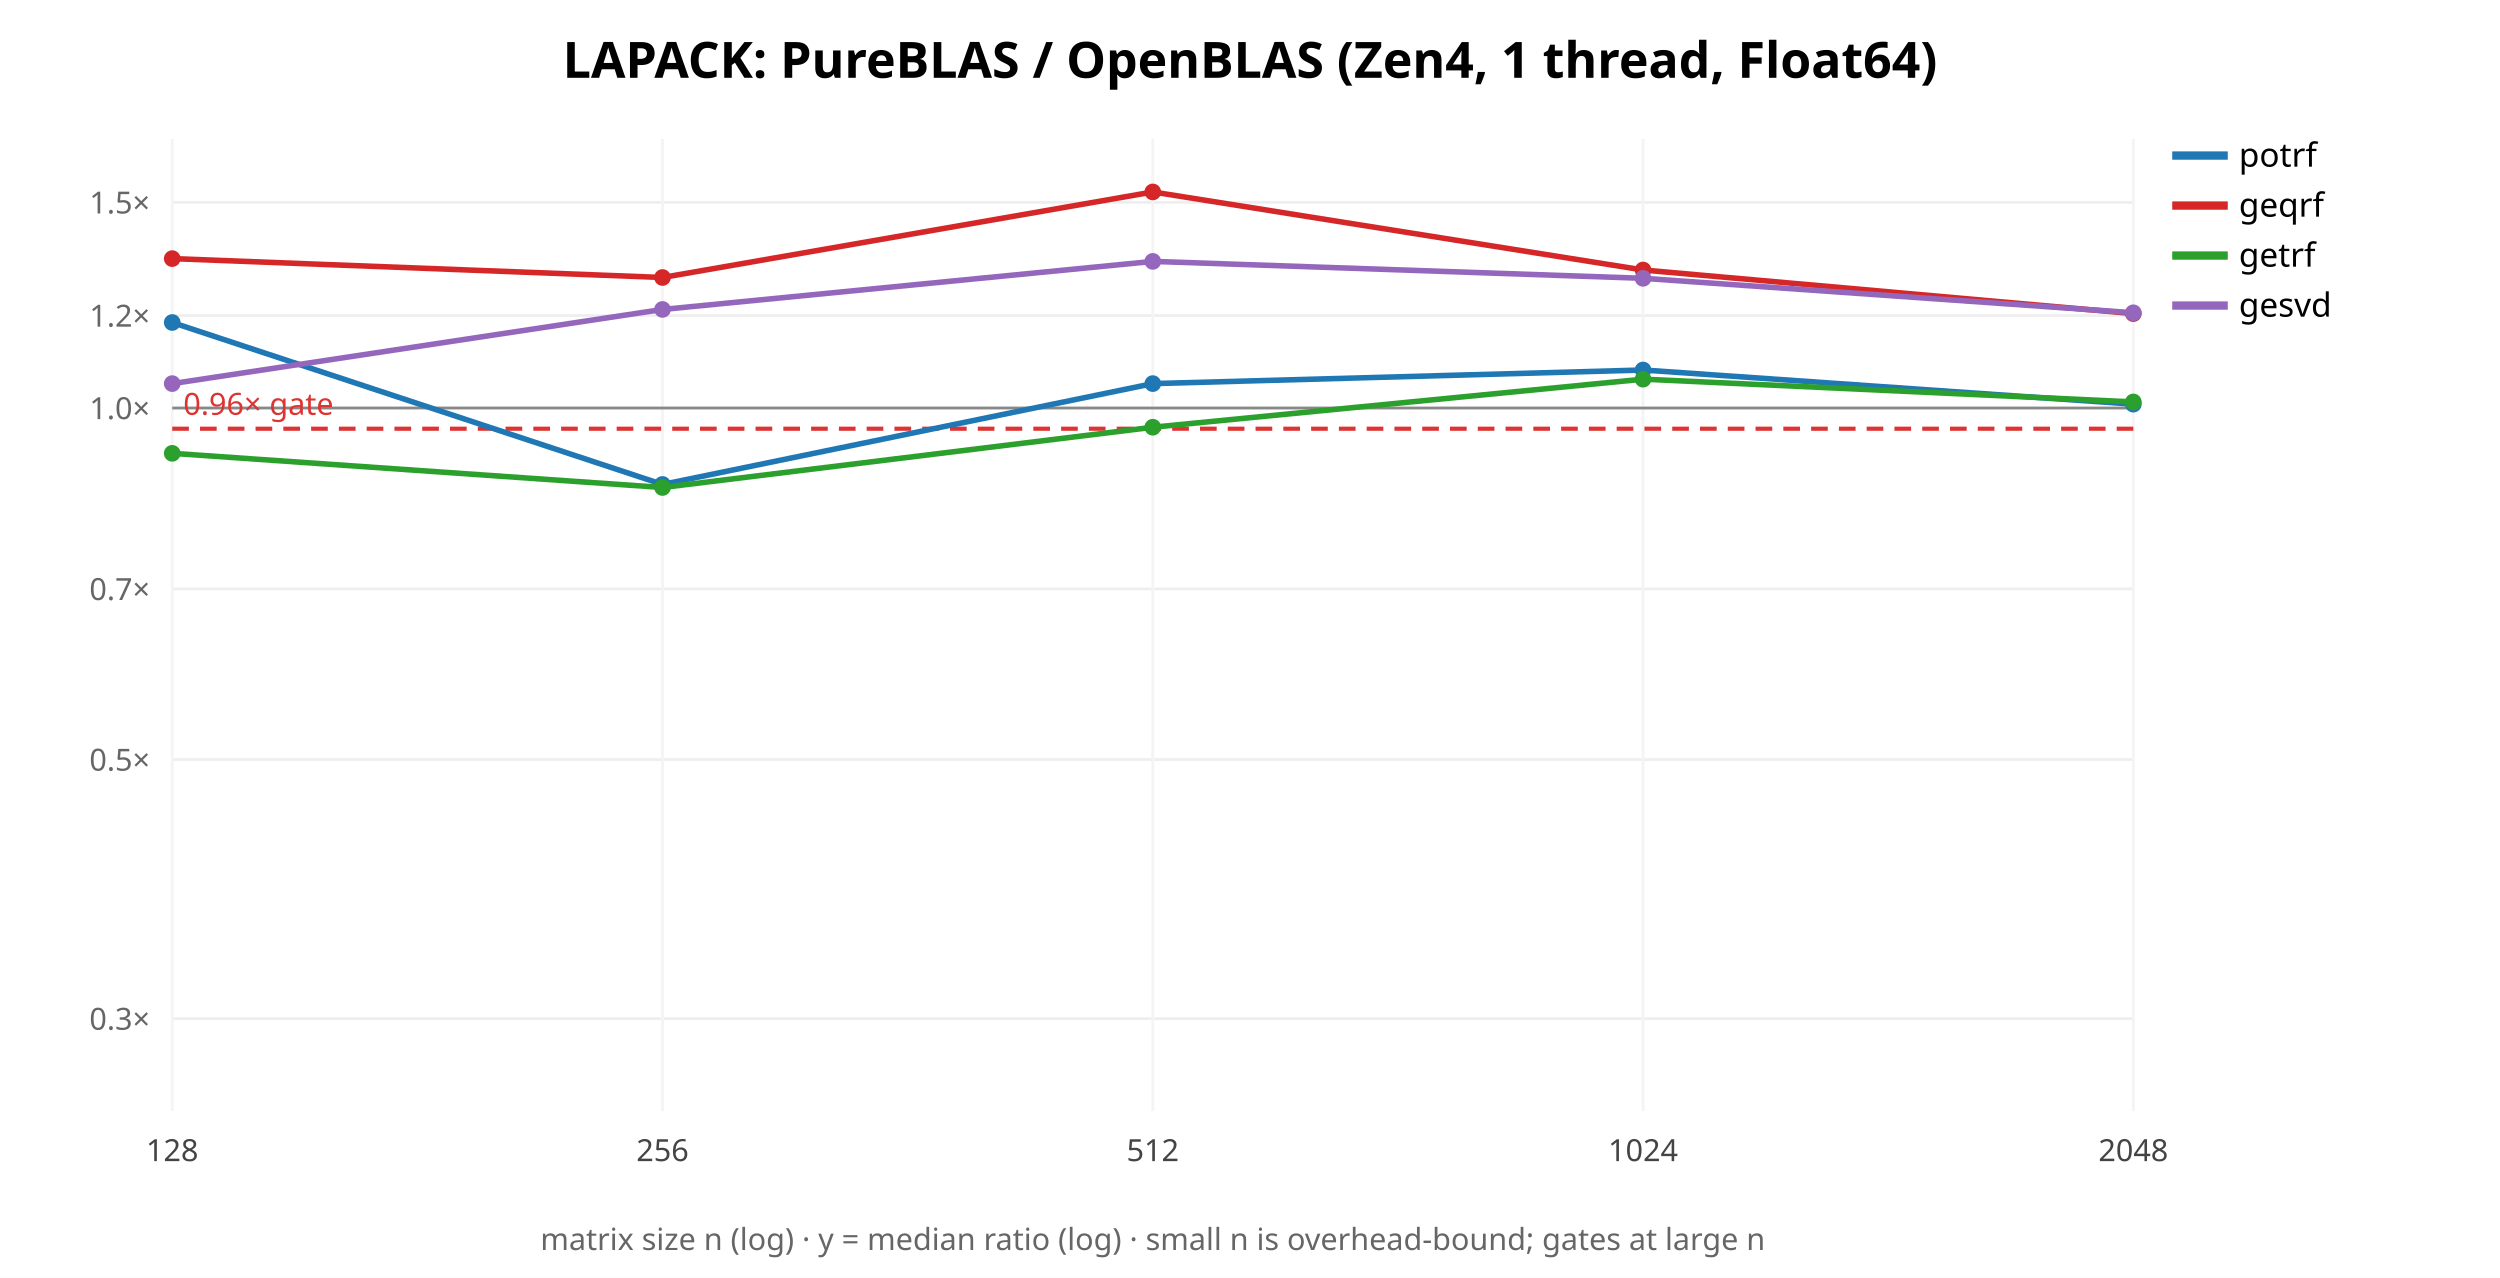
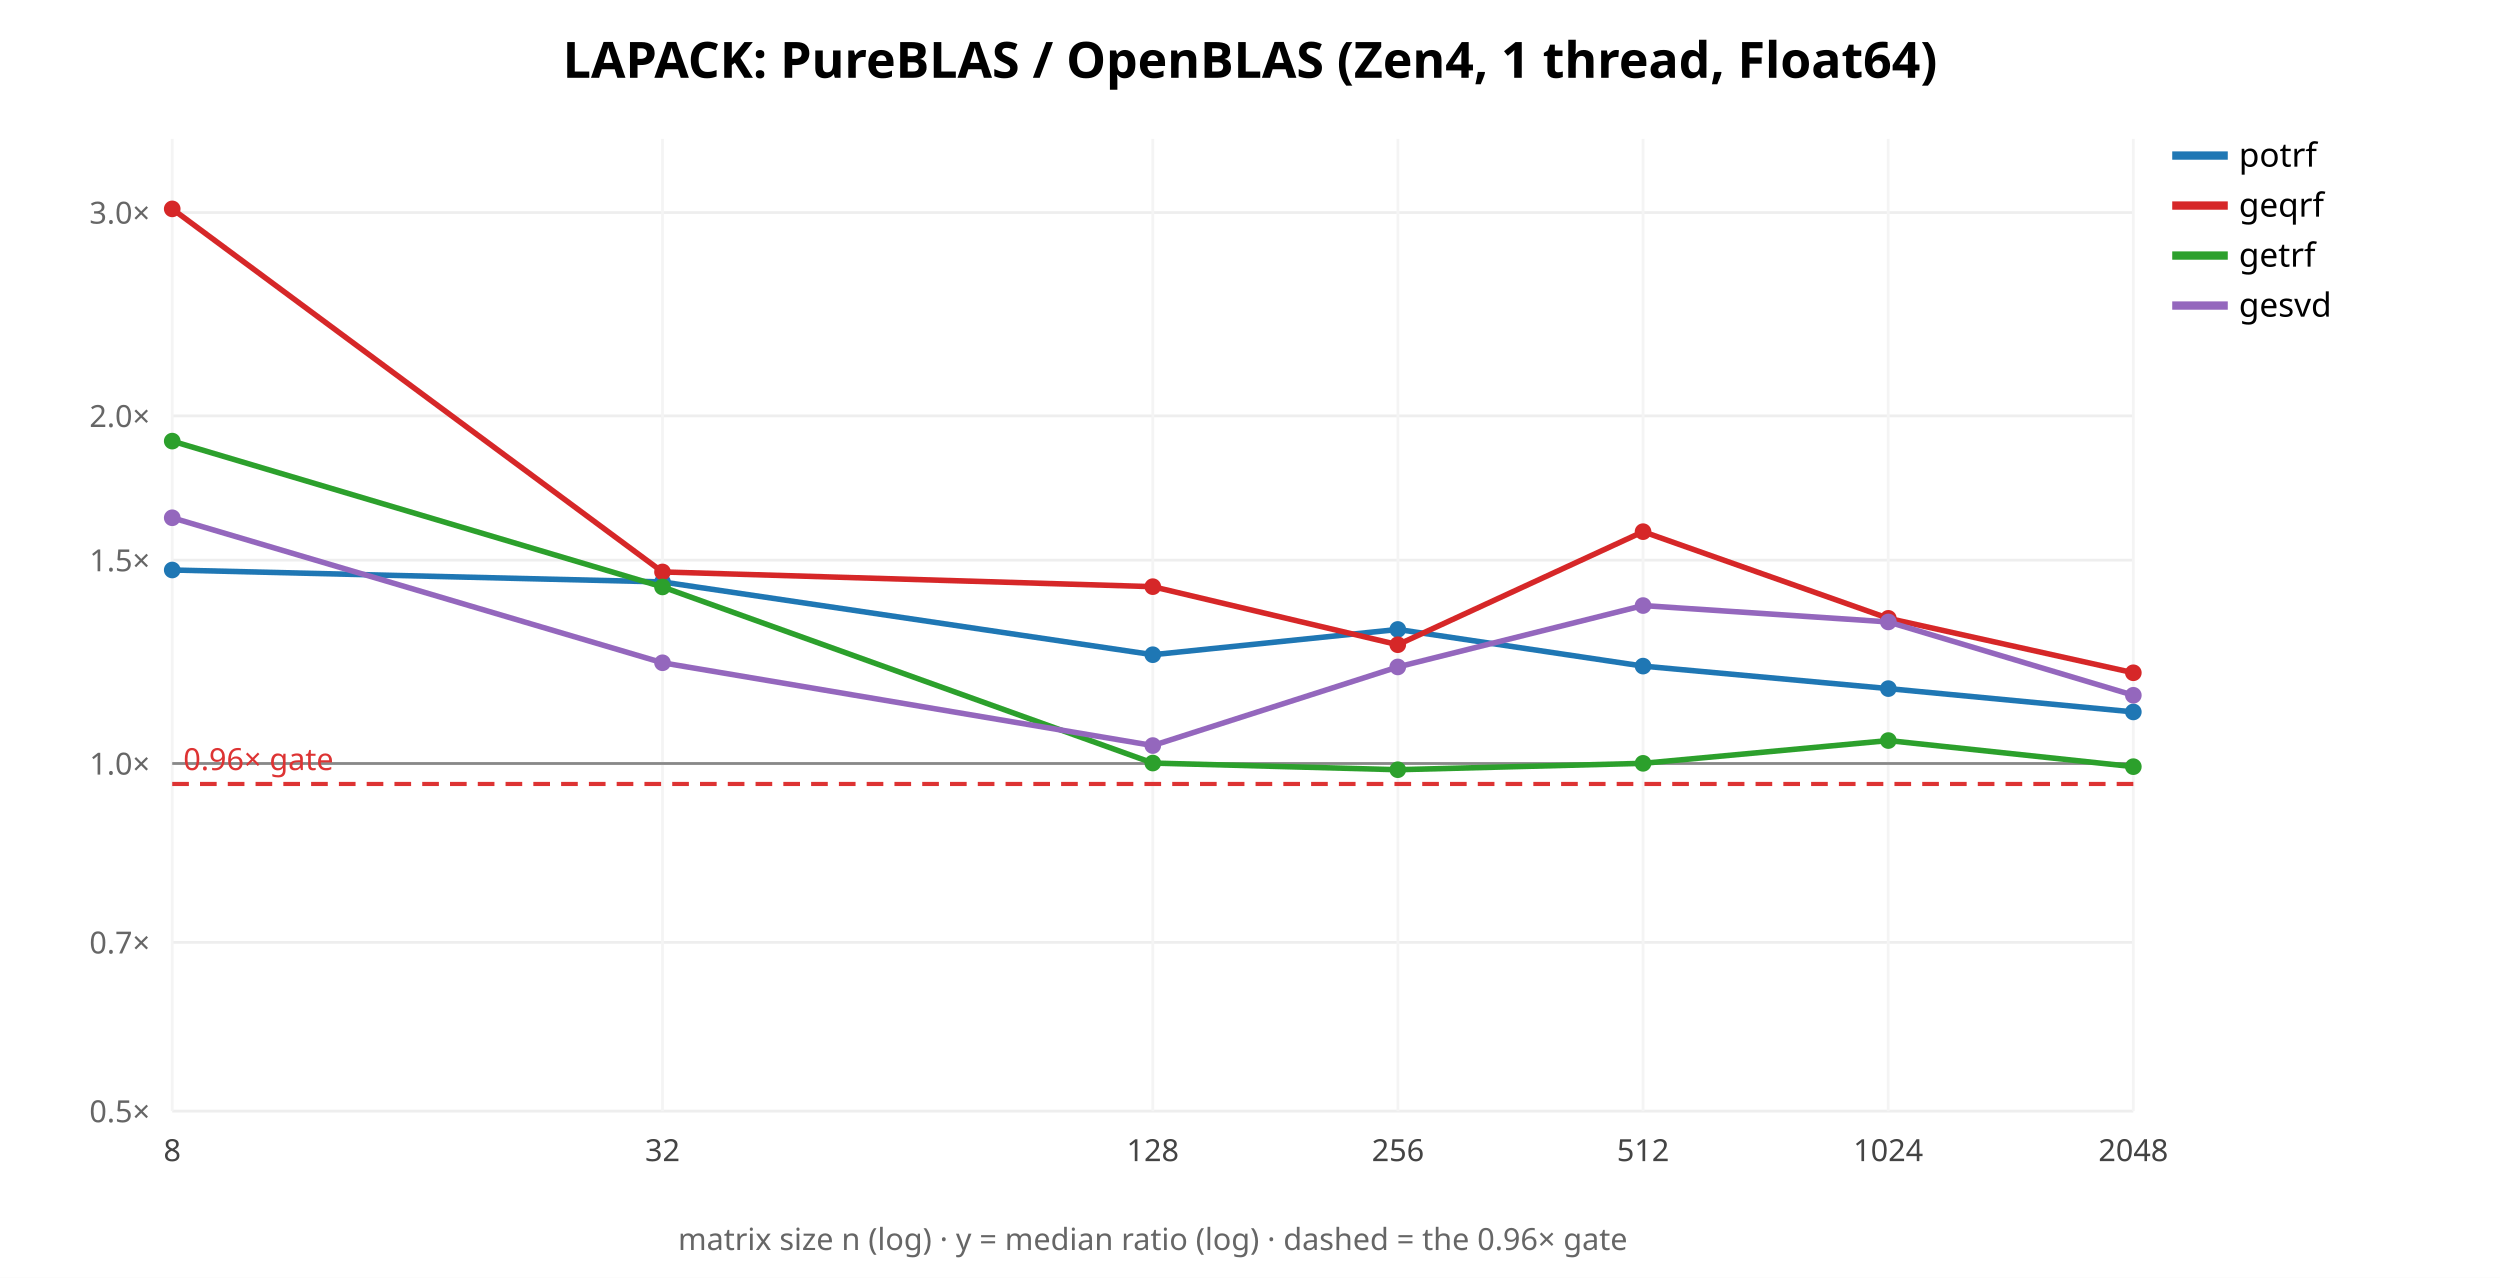
<svg xmlns="http://www.w3.org/2000/svg" width="900" height="460" font-family="sans-serif">
  <rect width="900" height="460" fill="white" />
  <text x="450.0" y="28" text-anchor="middle" font-size="18" font-weight="bold">LAPACK: PureBLAS / OpenBLAS (Zen4, 1 thread, Float64)</text>
-   <line x1="62" y1="366.711" x2="768" y2="366.711" stroke="#eee" />
-   <text x="54" y="370.711" text-anchor="end" font-size="11" fill="#666">0.3×</text>
-   <line x1="62" y1="273.442" x2="768" y2="273.442" stroke="#eee" />
-   <text x="54" y="277.442" text-anchor="end" font-size="11" fill="#666">0.5×</text>
-   <line x1="62" y1="212.008" x2="768" y2="212.008" stroke="#eee" />
-   <text x="54" y="216.008" text-anchor="end" font-size="11" fill="#666">0.7×</text>
-   <line x1="62" y1="146.884" x2="768" y2="146.884" stroke="#eee" />
-   <text x="54" y="150.884" text-anchor="end" font-size="11" fill="#666">1.0×</text>
-   <line x1="62" y1="113.595" x2="768" y2="113.595" stroke="#eee" />
-   <text x="54" y="117.595" text-anchor="end" font-size="11" fill="#666">1.2×</text>
-   <line x1="62" y1="72.853" x2="768" y2="72.853" stroke="#eee" />
-   <text x="54" y="76.853" text-anchor="end" font-size="11" fill="#666">1.5×</text>
+   <line x1="62" y1="400.0" x2="768" y2="400.0" stroke="#eee" />
+   <text x="54" y="404.0" text-anchor="end" font-size="11" fill="#666">0.5×</text>
+   <line x1="62" y1="339.253" x2="768" y2="339.253" stroke="#eee" />
+   <text x="54" y="343.253" text-anchor="end" font-size="11" fill="#666">0.7×</text>
+   <line x1="62" y1="274.859" x2="768" y2="274.859" stroke="#eee" />
+   <text x="54" y="278.859" text-anchor="end" font-size="11" fill="#666">1.0×</text>
+   <line x1="62" y1="201.656" x2="768" y2="201.656" stroke="#eee" />
+   <text x="54" y="205.656" text-anchor="end" font-size="11" fill="#666">1.5×</text>
+   <line x1="62" y1="149.718" x2="768" y2="149.718" stroke="#eee" />
+   <text x="54" y="153.718" text-anchor="end" font-size="11" fill="#666">2.0×</text>
+   <line x1="62" y1="76.515" x2="768" y2="76.515" stroke="#eee" />
+   <text x="54" y="80.515" text-anchor="end" font-size="11" fill="#666">3.0×</text>
  <line x1="62.0" y1="50" x2="62.0" y2="400" stroke="#f4f4f4" />
-   <text x="62.0" y="418" text-anchor="middle" font-size="11" fill="#444">128</text>
+   <text x="62.0" y="418" text-anchor="middle" font-size="11" fill="#444">8</text>
  <line x1="238.5" y1="50" x2="238.5" y2="400" stroke="#f4f4f4" />
-   <text x="238.5" y="418" text-anchor="middle" font-size="11" fill="#444">256</text>
+   <text x="238.5" y="418" text-anchor="middle" font-size="11" fill="#444">32</text>
  <line x1="415.0" y1="50" x2="415.0" y2="400" stroke="#f4f4f4" />
-   <text x="415.0" y="418" text-anchor="middle" font-size="11" fill="#444">512</text>
+   <text x="415.0" y="418" text-anchor="middle" font-size="11" fill="#444">128</text>
+   <line x1="503.25" y1="50" x2="503.25" y2="400" stroke="#f4f4f4" />
+   <text x="503.25" y="418" text-anchor="middle" font-size="11" fill="#444">256</text>
  <line x1="591.5" y1="50" x2="591.5" y2="400" stroke="#f4f4f4" />
-   <text x="591.5" y="418" text-anchor="middle" font-size="11" fill="#444">1024</text>
+   <text x="591.5" y="418" text-anchor="middle" font-size="11" fill="#444">512</text>
+   <line x1="679.75" y1="50" x2="679.75" y2="400" stroke="#f4f4f4" />
+   <text x="679.75" y="418" text-anchor="middle" font-size="11" fill="#444">1024</text>
  <line x1="768.0" y1="50" x2="768.0" y2="400" stroke="#f4f4f4" />
  <text x="768.0" y="418" text-anchor="middle" font-size="11" fill="#444">2048</text>
-   <line x1="62" y1="146.884" x2="768" y2="146.884" stroke="#888" />
-   <line x1="62" y1="154.338" x2="768" y2="154.338" stroke="#d33" stroke-width="1.5" stroke-dasharray="6 4" />
-   <text x="66" y="149.338" font-size="11" fill="#d33">0.96× gate</text>
-   <polyline points="62.0,116.1 238.5,174.4 415.0,138.1 591.5,133.2 768.0,145.5" fill="none" stroke="#1f77b4" stroke-width="2" />
-   <circle cx="62.0" cy="116.1" r="3" fill="#1f77b4" />
-   <circle cx="238.5" cy="174.4" r="3" fill="#1f77b4" />
-   <circle cx="415.0" cy="138.1" r="3" fill="#1f77b4" />
-   <circle cx="591.5" cy="133.2" r="3" fill="#1f77b4" />
-   <circle cx="768.0" cy="145.5" r="3" fill="#1f77b4" />
+   <line x1="62" y1="274.859" x2="768" y2="274.859" stroke="#888" />
+   <line x1="62" y1="282.229" x2="768" y2="282.229" stroke="#d33" stroke-width="1.5" stroke-dasharray="6 4" />
+   <text x="66" y="277.229" font-size="11" fill="#d33">0.96× gate</text>
+   <polyline points="62.0,205.2 238.5,209.5 415.0,235.7 503.2,226.6 591.5,239.8 679.8,247.9 768.0,256.3" fill="none" stroke="#1f77b4" stroke-width="2" />
+   <circle cx="62.0" cy="205.2" r="3" fill="#1f77b4" />
+   <circle cx="238.5" cy="209.5" r="3" fill="#1f77b4" />
+   <circle cx="415.0" cy="235.7" r="3" fill="#1f77b4" />
+   <circle cx="503.2" cy="226.6" r="3" fill="#1f77b4" />
+   <circle cx="591.5" cy="239.8" r="3" fill="#1f77b4" />
+   <circle cx="679.8" cy="247.9" r="3" fill="#1f77b4" />
+   <circle cx="768.0" cy="256.3" r="3" fill="#1f77b4" />
  <line x1="782" y1="56" x2="802" y2="56" stroke="#1f77b4" stroke-width="3" />
  <text x="806" y="60" font-size="12">potrf</text>
-   <polyline points="62.0,93.1 238.5,99.9 415.0,69.1 591.5,97.2 768.0,112.9" fill="none" stroke="#d62728" stroke-width="2" />
-   <circle cx="62.0" cy="93.1" r="3" fill="#d62728" />
-   <circle cx="238.5" cy="99.9" r="3" fill="#d62728" />
-   <circle cx="415.0" cy="69.1" r="3" fill="#d62728" />
-   <circle cx="591.5" cy="97.2" r="3" fill="#d62728" />
-   <circle cx="768.0" cy="112.9" r="3" fill="#d62728" />
+   <polyline points="62.0,75.2 238.5,205.9 415.0,211.2 503.2,232.1 591.5,191.4 679.8,222.6 768.0,242.2" fill="none" stroke="#d62728" stroke-width="2" />
+   <circle cx="62.0" cy="75.2" r="3" fill="#d62728" />
+   <circle cx="238.5" cy="205.9" r="3" fill="#d62728" />
+   <circle cx="415.0" cy="211.2" r="3" fill="#d62728" />
+   <circle cx="503.2" cy="232.1" r="3" fill="#d62728" />
+   <circle cx="591.5" cy="191.4" r="3" fill="#d62728" />
+   <circle cx="679.8" cy="222.6" r="3" fill="#d62728" />
+   <circle cx="768.0" cy="242.2" r="3" fill="#d62728" />
  <line x1="782" y1="74" x2="802" y2="74" stroke="#d62728" stroke-width="3" />
  <text x="806" y="78" font-size="12">geqrf</text>
-   <polyline points="62.0,163.2 238.5,175.5 415.0,153.8 591.5,136.5 768.0,144.7" fill="none" stroke="#2ca02c" stroke-width="2" />
-   <circle cx="62.0" cy="163.2" r="3" fill="#2ca02c" />
-   <circle cx="238.5" cy="175.5" r="3" fill="#2ca02c" />
-   <circle cx="415.0" cy="153.8" r="3" fill="#2ca02c" />
-   <circle cx="591.5" cy="136.5" r="3" fill="#2ca02c" />
-   <circle cx="768.0" cy="144.7" r="3" fill="#2ca02c" />
+   <polyline points="62.0,158.8 238.5,211.3 415.0,274.7 503.2,277.1 591.5,274.8 679.8,266.6 768.0,276.0" fill="none" stroke="#2ca02c" stroke-width="2" />
+   <circle cx="62.0" cy="158.8" r="3" fill="#2ca02c" />
+   <circle cx="238.5" cy="211.3" r="3" fill="#2ca02c" />
+   <circle cx="415.0" cy="274.7" r="3" fill="#2ca02c" />
+   <circle cx="503.2" cy="277.1" r="3" fill="#2ca02c" />
+   <circle cx="591.5" cy="274.8" r="3" fill="#2ca02c" />
+   <circle cx="679.8" cy="266.6" r="3" fill="#2ca02c" />
+   <circle cx="768.0" cy="276.0" r="3" fill="#2ca02c" />
  <line x1="782" y1="92" x2="802" y2="92" stroke="#2ca02c" stroke-width="3" />
  <text x="806" y="96" font-size="12">getrf</text>
-   <polyline points="62.0,138.1 238.5,111.4 415.0,94.1 591.5,100.2 768.0,112.6" fill="none" stroke="#9467bd" stroke-width="2" />
-   <circle cx="62.0" cy="138.1" r="3" fill="#9467bd" />
-   <circle cx="238.5" cy="111.4" r="3" fill="#9467bd" />
-   <circle cx="415.0" cy="94.1" r="3" fill="#9467bd" />
-   <circle cx="591.5" cy="100.2" r="3" fill="#9467bd" />
-   <circle cx="768.0" cy="112.6" r="3" fill="#9467bd" />
+   <polyline points="62.0,186.4 238.5,238.6 415.0,268.4 503.2,240.1 591.5,218.0 679.8,223.9 768.0,250.3" fill="none" stroke="#9467bd" stroke-width="2" />
+   <circle cx="62.0" cy="186.4" r="3" fill="#9467bd" />
+   <circle cx="238.5" cy="238.6" r="3" fill="#9467bd" />
+   <circle cx="415.0" cy="268.4" r="3" fill="#9467bd" />
+   <circle cx="503.2" cy="240.1" r="3" fill="#9467bd" />
+   <circle cx="591.5" cy="218.0" r="3" fill="#9467bd" />
+   <circle cx="679.8" cy="223.9" r="3" fill="#9467bd" />
+   <circle cx="768.0" cy="250.3" r="3" fill="#9467bd" />
  <line x1="782" y1="110" x2="802" y2="110" stroke="#9467bd" stroke-width="3" />
  <text x="806" y="114" font-size="12">gesvd</text>
-   <text x="415.0" y="450" text-anchor="middle" font-size="11" fill="#666">matrix size n (log) · y = median ratio (log) · small n is overhead-bound; gates at large n</text>
+   <text x="415.0" y="450" text-anchor="middle" font-size="11" fill="#666">matrix size n (log) · y = median ratio (log) · dashed = the 0.96× gate</text>
</svg>
